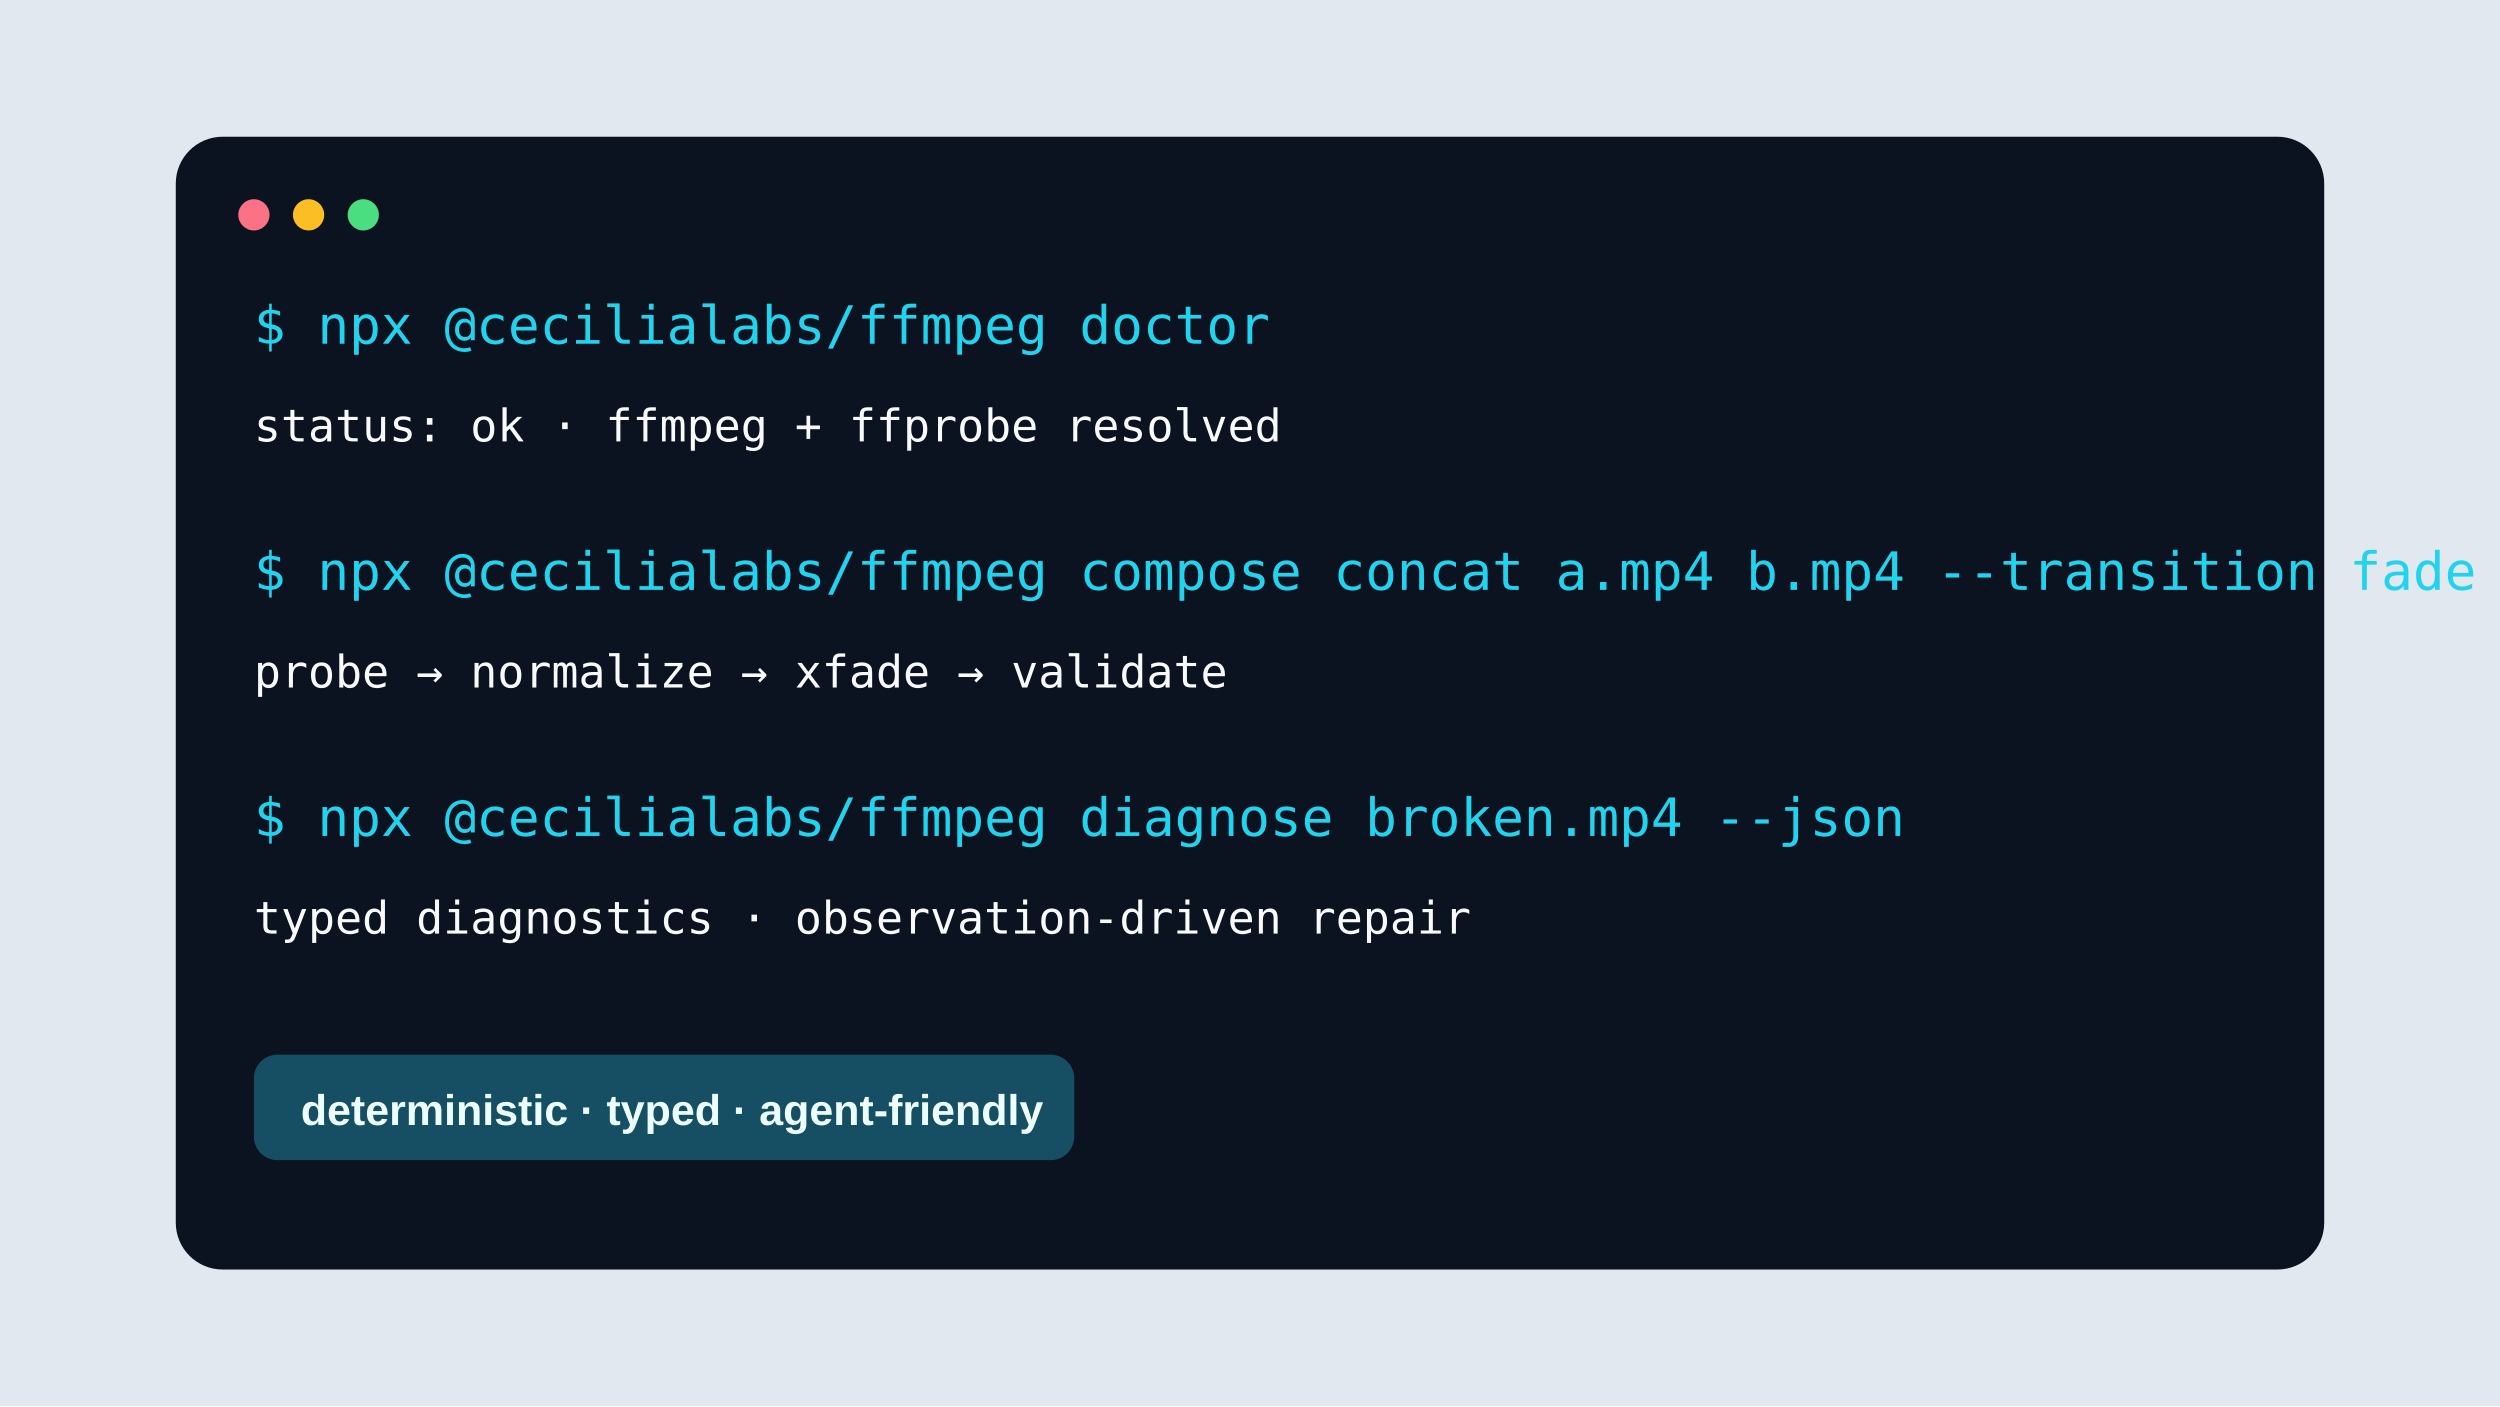
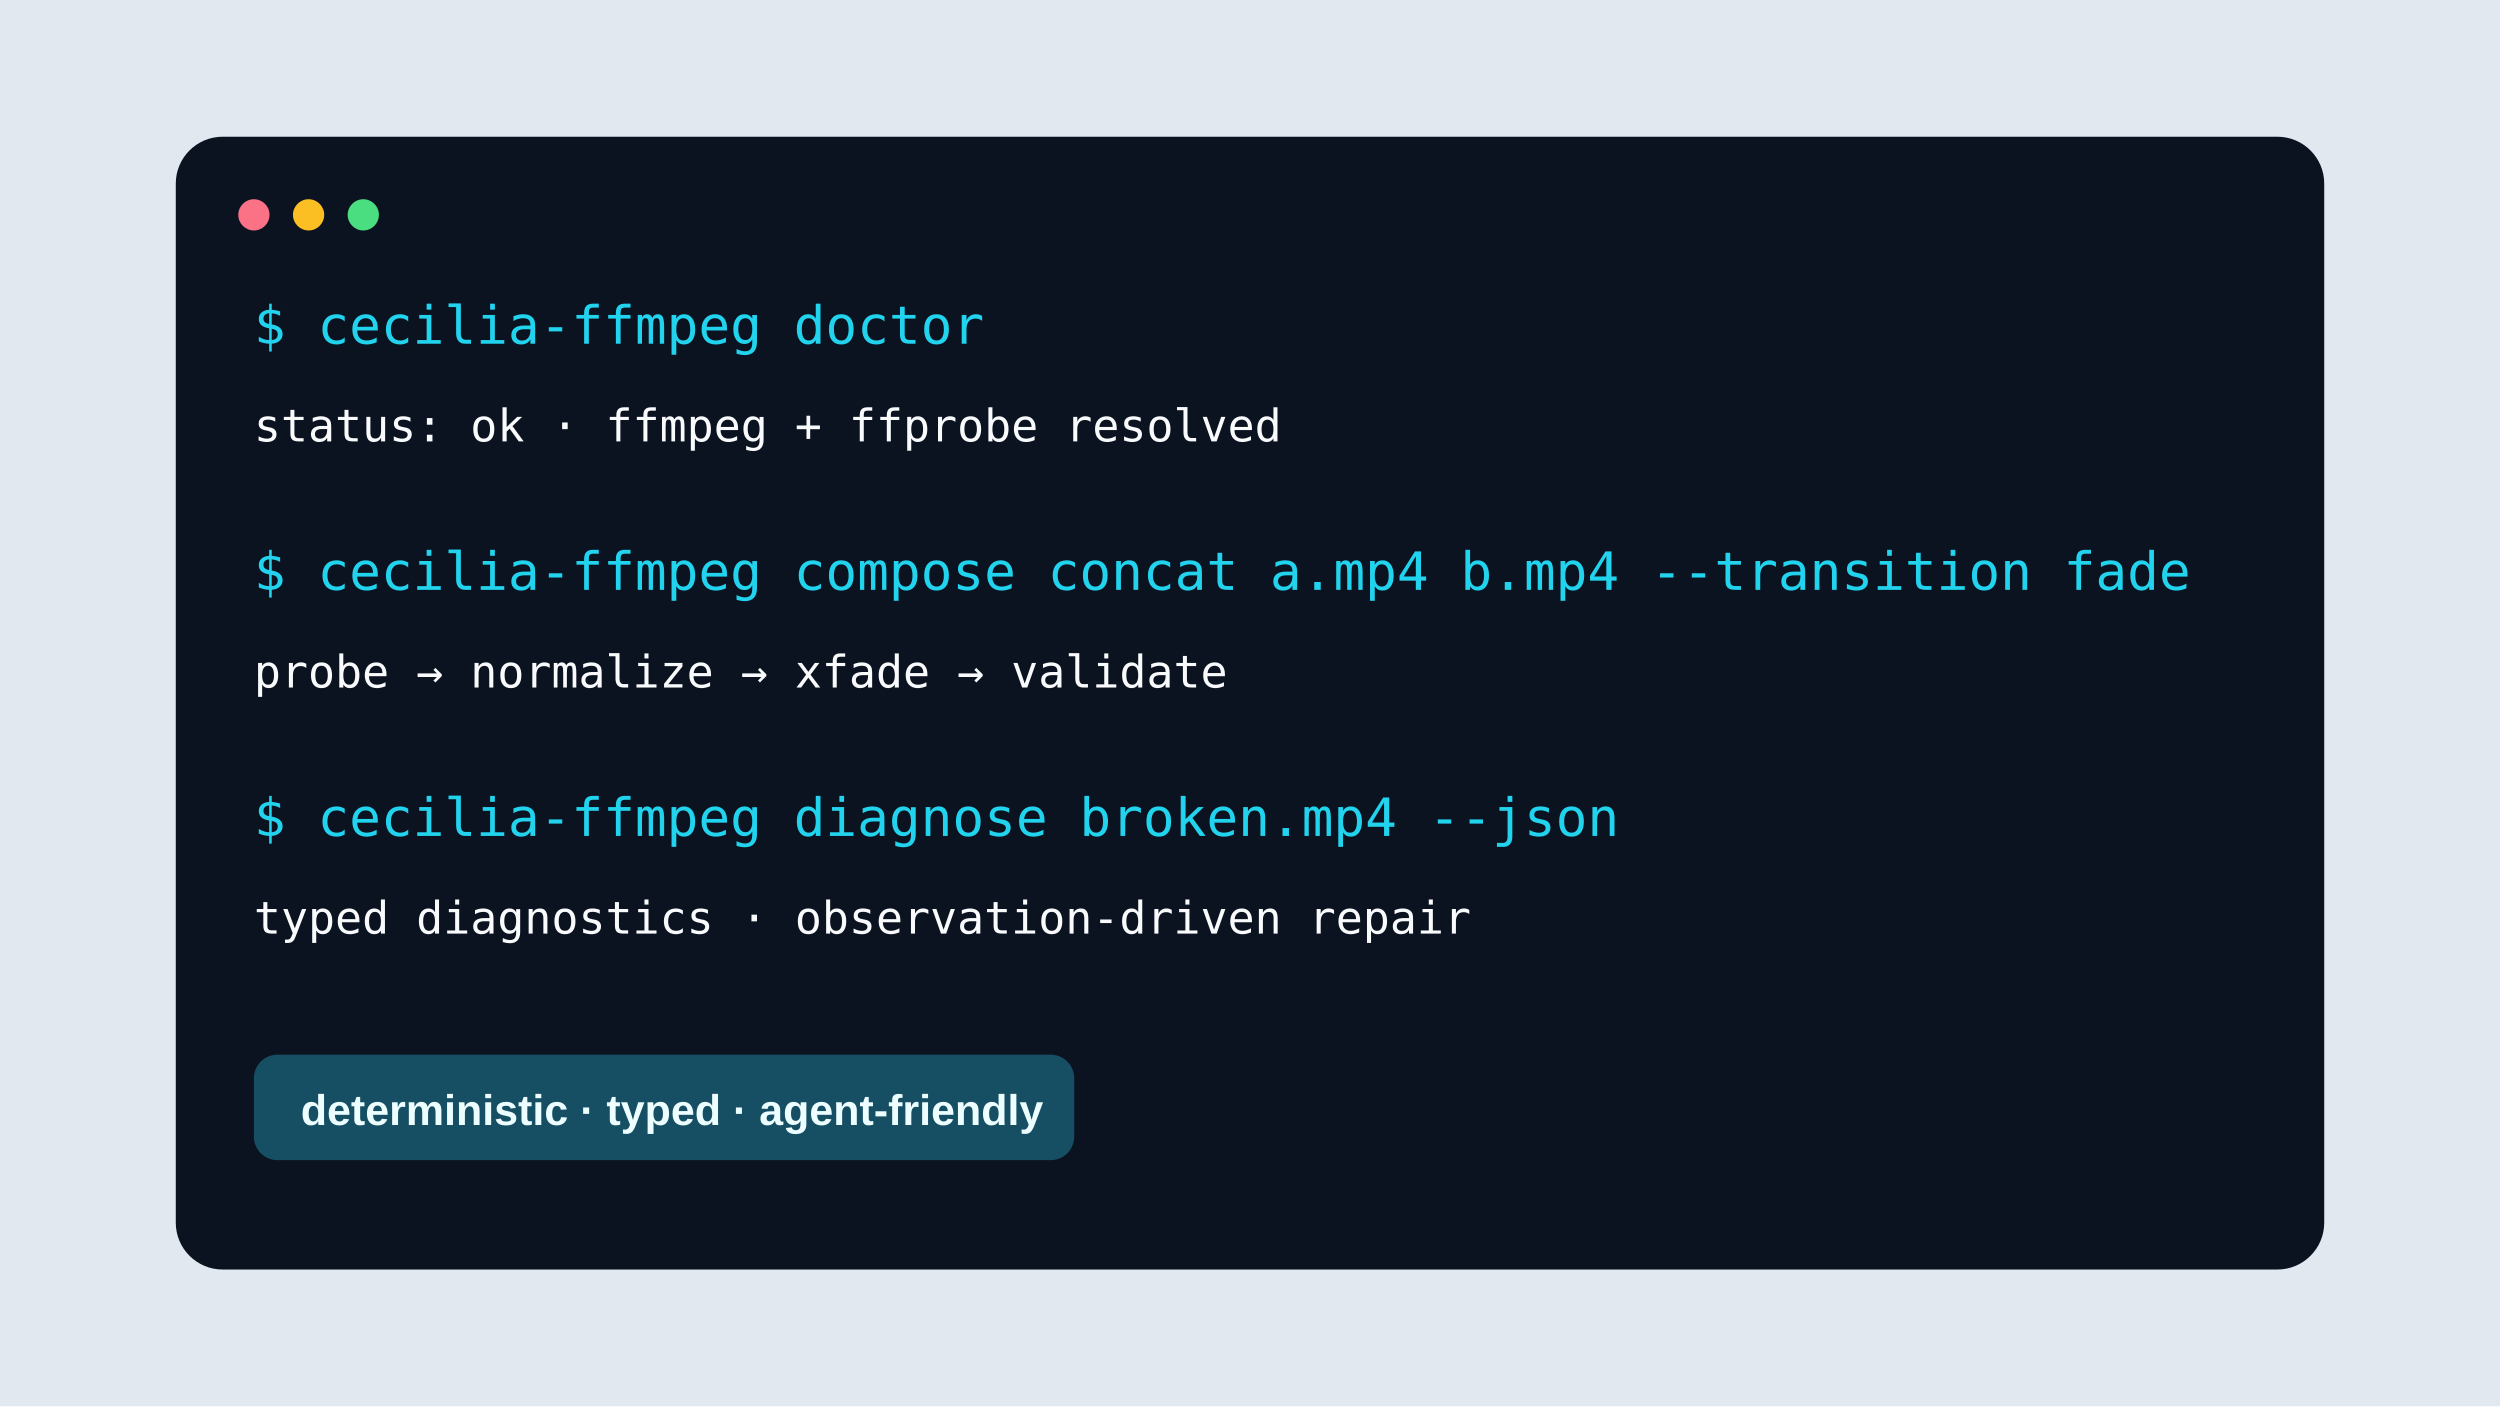
<svg xmlns="http://www.w3.org/2000/svg" viewBox="0 0 1280 720" role="img" aria-labelledby="title desc">
  <rect width="1280" height="720" fill="#E2E8F0" />
  <rect x="90" y="70" width="1100" height="580" rx="24" fill="#0B1220" />
  <circle cx="130" cy="110" r="8" fill="#FB7185" />
  <circle cx="158" cy="110" r="8" fill="#FBBF24" />
  <circle cx="186" cy="110" r="8" fill="#4ADE80" />
-   <text x="130" y="176" fill="#22D3EE" font-family="monospace" font-size="27">$ npx @cecilialabs/ffmpeg doctor</text>
+   <text x="130" y="176" fill="#22D3EE" font-family="monospace" font-size="27">$ cecilia-ffmpeg doctor</text>
  <text x="130" y="226" fill="#F8FAFC" font-family="monospace" font-size="23">status: ok · ffmpeg + ffprobe resolved</text>
-   <text x="130" y="302" fill="#22D3EE" font-family="monospace" font-size="27">$ npx @cecilialabs/ffmpeg compose concat a.mp4 b.mp4 --transition fade</text>
+   <text x="130" y="302" fill="#22D3EE" font-family="monospace" font-size="27">$ cecilia-ffmpeg compose concat a.mp4 b.mp4 --transition fade</text>
  <text x="130" y="352" fill="#F8FAFC" font-family="monospace" font-size="23">probe → normalize → xfade → validate</text>
-   <text x="130" y="428" fill="#22D3EE" font-family="monospace" font-size="27">$ npx @cecilialabs/ffmpeg diagnose broken.mp4 --json</text>
+   <text x="130" y="428" fill="#22D3EE" font-family="monospace" font-size="27">$ cecilia-ffmpeg diagnose broken.mp4 --json</text>
  <text x="130" y="478" fill="#F8FAFC" font-family="monospace" font-size="23">typed diagnostics · observation-driven repair</text>
  <rect x="130" y="540" width="420" height="54" rx="12" fill="#164E63" />
  <text x="154" y="576" fill="#ECFEFF" font-family="Arial, Helvetica, sans-serif" font-size="22" font-weight="700">deterministic · typed · agent-friendly</text>
</svg>
